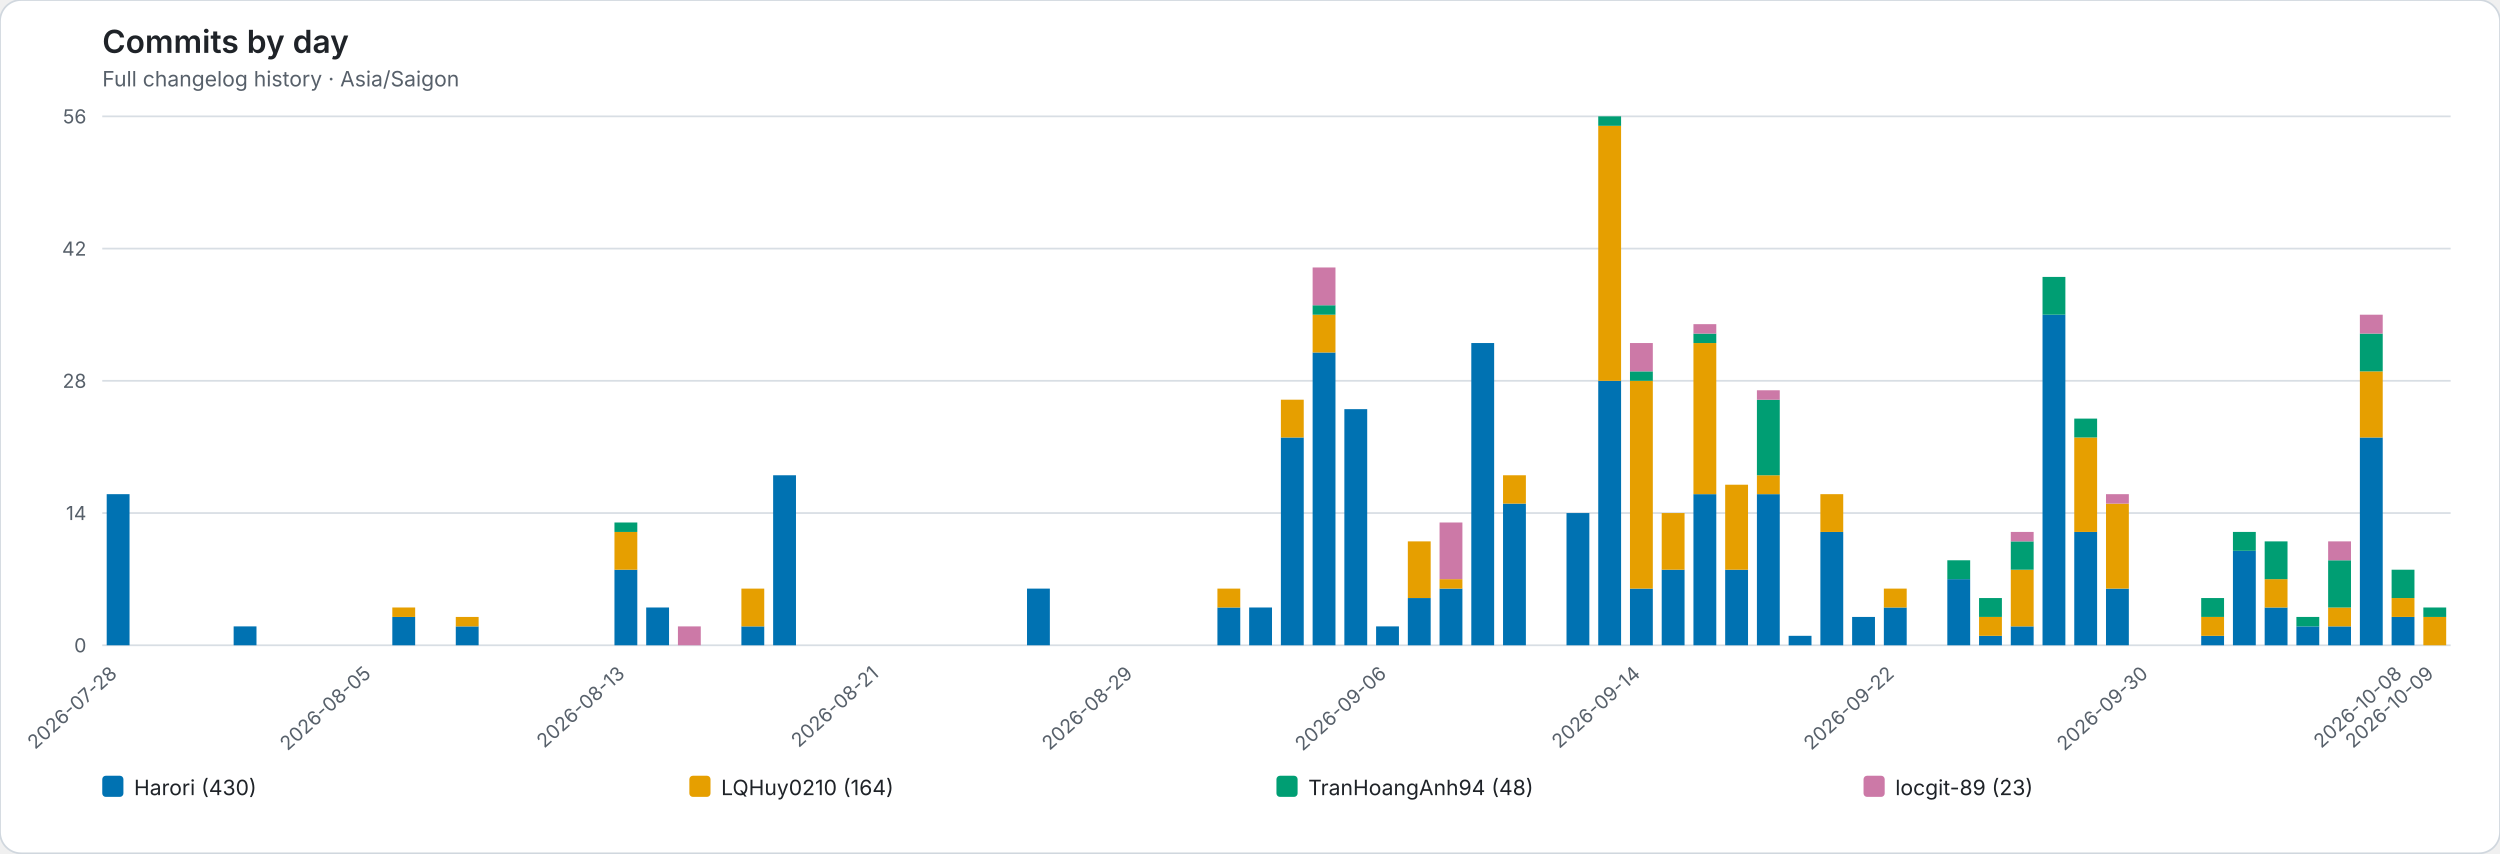
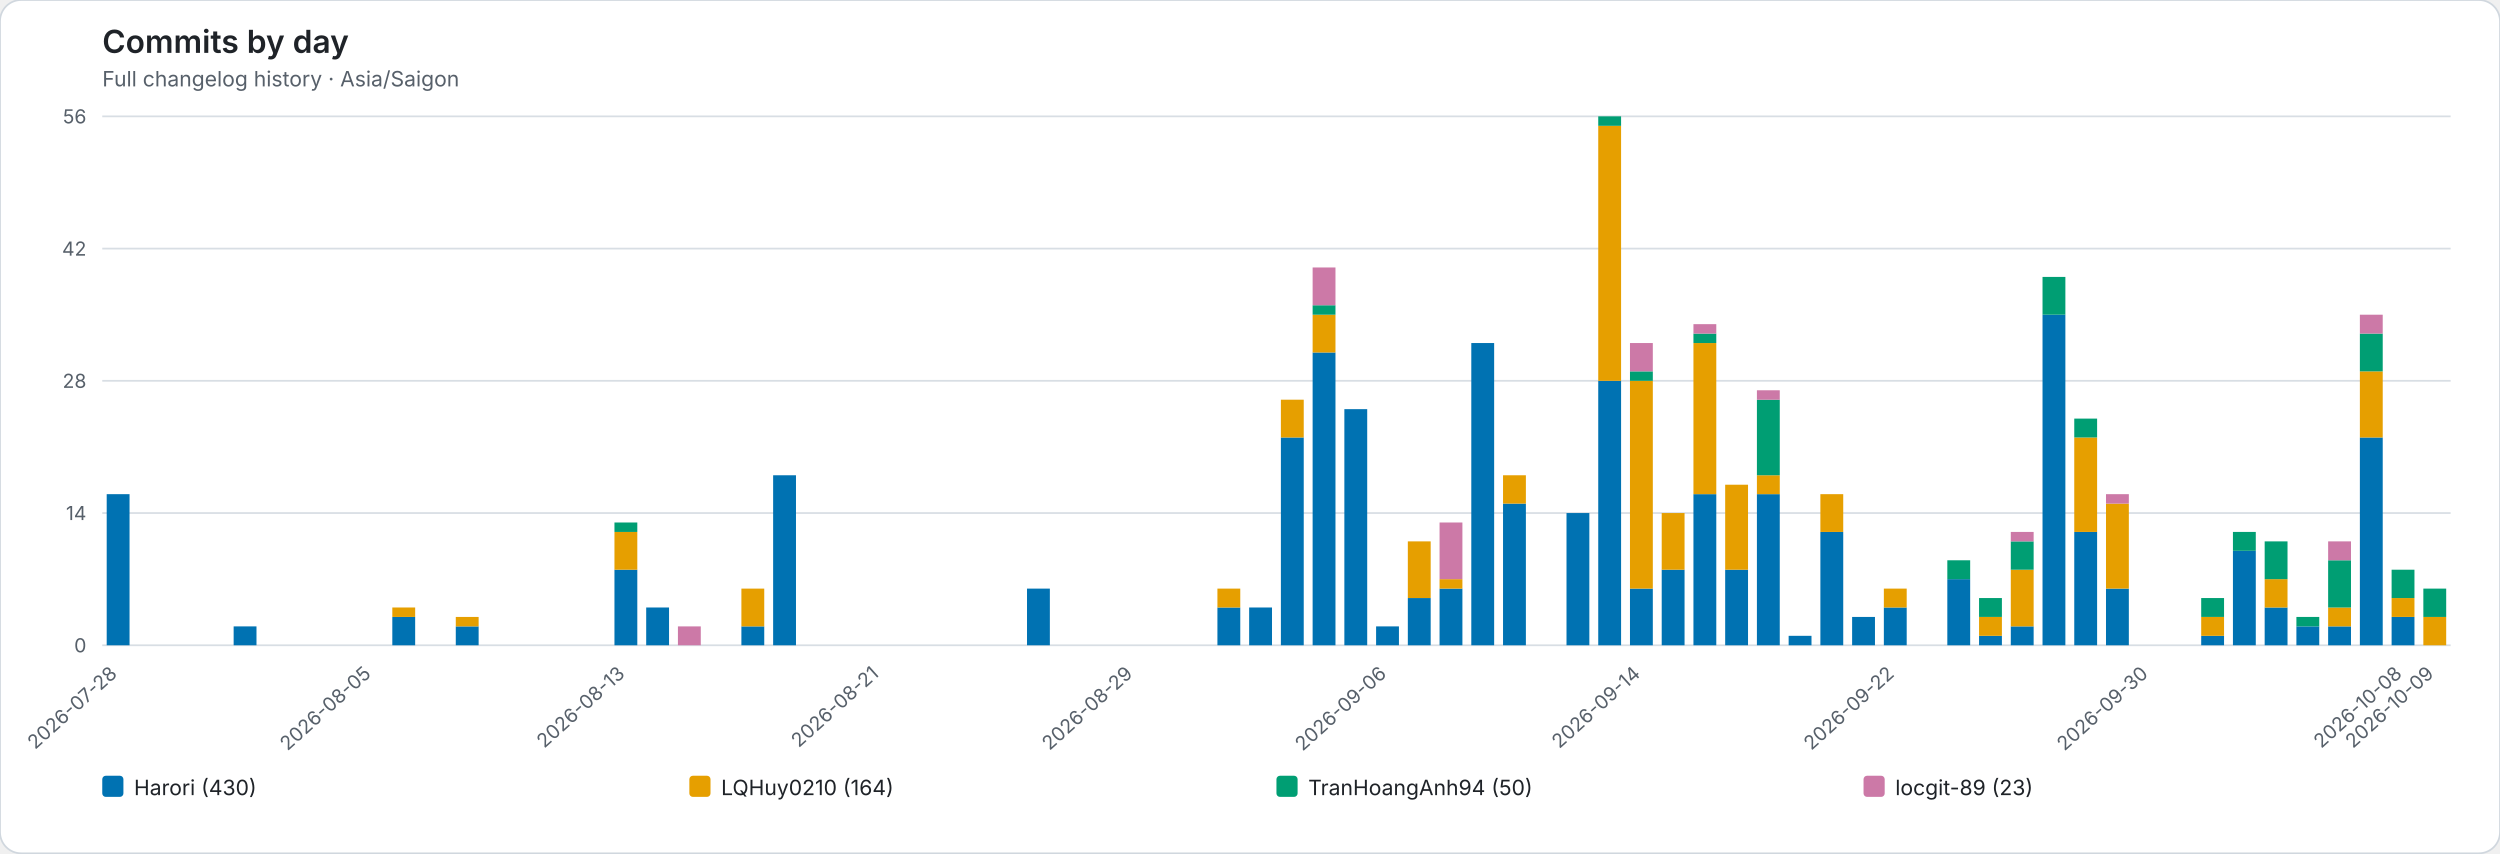
<svg xmlns="http://www.w3.org/2000/svg" role="img" viewBox="0 0 1418 484">
  <rect width="1418" height="484" rx="12" fill="#ffffff" stroke="#d0d7de" />
  <style>text{font-family:system-ui,-apple-system,BlinkMacSystemFont,"Segoe UI",sans-serif}.axis{fill:#57606a;font-size:11px}.heading{fill:#1f2328;font-size:18px;font-weight:600}.subheading{fill:#57606a;font-size:12px}.grid{stroke:#d8dee4;stroke-width:1}.legend{fill:#1f2328;font-size:12px}</style>
  <text class="heading" x="58" y="30">Commits by day</text>
  <text class="subheading" x="58" y="49">Full changelog history · Asia/Saigon</text>
  <line class="grid" x1="58" y1="366.00" x2="1390" y2="366.00" />
  <text class="axis" x="49" y="370.00" text-anchor="end">0</text>
  <line class="grid" x1="58" y1="291.00" x2="1390" y2="291.00" />
  <text class="axis" x="49" y="295.00" text-anchor="end">14</text>
  <line class="grid" x1="58" y1="216.00" x2="1390" y2="216.00" />
  <text class="axis" x="49" y="220.00" text-anchor="end">28</text>
  <line class="grid" x1="58" y1="141.00" x2="1390" y2="141.00" />
  <text class="axis" x="49" y="145.00" text-anchor="end">42</text>
  <line class="grid" x1="58" y1="66.00" x2="1390" y2="66.00" />
  <text class="axis" x="49" y="70.00" text-anchor="end">56</text>
  <g data-date="2026-07-28">
    <rect x="60.52" y="280.29" width="12.96" height="85.71" fill="#0072B2" />
  </g>
  <text class="axis" x="67.00" y="383" text-anchor="end" transform="rotate(-42 67.00 383)">2026-07-28</text>
  <g data-date="2026-07-29">
  </g>
  <g data-date="2026-07-30">
  </g>
  <g data-date="2026-07-31">
  </g>
  <g data-date="2026-08-01">
    <rect x="132.52" y="355.29" width="12.96" height="10.71" fill="#0072B2" />
  </g>
  <g data-date="2026-08-02">
  </g>
  <g data-date="2026-08-03">
  </g>
  <g data-date="2026-08-04">
  </g>
  <g data-date="2026-08-05">
  </g>
  <text class="axis" x="211.00" y="383" text-anchor="end" transform="rotate(-42 211.00 383)">2026-08-05</text>
  <g data-date="2026-08-06">
    <rect x="222.52" y="349.93" width="12.96" height="16.07" fill="#0072B2" />
    <rect x="222.52" y="344.57" width="12.96" height="5.36" fill="#E69F00" />
  </g>
  <g data-date="2026-08-07">
  </g>
  <g data-date="2026-08-08">
    <rect x="258.52" y="355.29" width="12.96" height="10.71" fill="#0072B2" />
    <rect x="258.52" y="349.93" width="12.96" height="5.36" fill="#E69F00" />
  </g>
  <g data-date="2026-08-09">
  </g>
  <g data-date="2026-08-10">
  </g>
  <g data-date="2026-08-11">
  </g>
  <g data-date="2026-08-12">
  </g>
  <g data-date="2026-08-13">
    <rect x="348.52" y="323.14" width="12.96" height="42.86" fill="#0072B2" />
    <rect x="348.52" y="301.71" width="12.96" height="21.43" fill="#E69F00" />
    <rect x="348.52" y="296.36" width="12.96" height="5.36" fill="#009E73" />
  </g>
  <text class="axis" x="355.00" y="383" text-anchor="end" transform="rotate(-42 355.00 383)">2026-08-13</text>
  <g data-date="2026-08-14">
    <rect x="366.52" y="344.57" width="12.96" height="21.43" fill="#0072B2" />
  </g>
  <g data-date="2026-08-15">
    <rect x="384.52" y="355.29" width="12.96" height="10.71" fill="#CC79A7" />
  </g>
  <g data-date="2026-08-16">
  </g>
  <g data-date="2026-08-17">
    <rect x="420.52" y="355.29" width="12.96" height="10.71" fill="#0072B2" />
    <rect x="420.52" y="333.86" width="12.96" height="21.43" fill="#E69F00" />
  </g>
  <g data-date="2026-08-18">
    <rect x="438.52" y="269.57" width="12.96" height="96.43" fill="#0072B2" />
  </g>
  <g data-date="2026-08-19">
  </g>
  <g data-date="2026-08-20">
  </g>
  <g data-date="2026-08-21">
  </g>
  <text class="axis" x="499.00" y="383" text-anchor="end" transform="rotate(-42 499.00 383)">2026-08-21</text>
  <g data-date="2026-08-22">
  </g>
  <g data-date="2026-08-23">
  </g>
  <g data-date="2026-08-24">
  </g>
  <g data-date="2026-08-25">
  </g>
  <g data-date="2026-08-26">
    <rect x="582.52" y="333.86" width="12.96" height="32.14" fill="#0072B2" />
  </g>
  <g data-date="2026-08-27">
  </g>
  <g data-date="2026-08-28">
  </g>
  <g data-date="2026-08-29">
  </g>
  <text class="axis" x="643.00" y="383" text-anchor="end" transform="rotate(-42 643.00 383)">2026-08-29</text>
  <g data-date="2026-08-30">
  </g>
  <g data-date="2026-08-31">
  </g>
  <g data-date="2026-09-01">
    <rect x="690.52" y="344.57" width="12.96" height="21.43" fill="#0072B2" />
    <rect x="690.52" y="333.86" width="12.96" height="10.71" fill="#E69F00" />
  </g>
  <g data-date="2026-09-02">
    <rect x="708.52" y="344.57" width="12.96" height="21.43" fill="#0072B2" />
  </g>
  <g data-date="2026-09-03">
    <rect x="726.52" y="248.14" width="12.96" height="117.86" fill="#0072B2" />
    <rect x="726.52" y="226.71" width="12.96" height="21.43" fill="#E69F00" />
  </g>
  <g data-date="2026-09-04">
    <rect x="744.52" y="199.93" width="12.96" height="166.07" fill="#0072B2" />
    <rect x="744.52" y="178.50" width="12.96" height="21.43" fill="#E69F00" />
    <rect x="744.52" y="173.14" width="12.96" height="5.36" fill="#009E73" />
    <rect x="744.52" y="151.71" width="12.96" height="21.43" fill="#CC79A7" />
  </g>
  <g data-date="2026-09-05">
    <rect x="762.52" y="232.07" width="12.96" height="133.93" fill="#0072B2" />
  </g>
  <g data-date="2026-09-06">
    <rect x="780.52" y="355.29" width="12.96" height="10.71" fill="#0072B2" />
  </g>
  <text class="axis" x="787.00" y="383" text-anchor="end" transform="rotate(-42 787.00 383)">2026-09-06</text>
  <g data-date="2026-09-07">
    <rect x="798.52" y="339.21" width="12.96" height="26.79" fill="#0072B2" />
    <rect x="798.52" y="307.07" width="12.96" height="32.14" fill="#E69F00" />
  </g>
  <g data-date="2026-09-08">
    <rect x="816.52" y="333.86" width="12.96" height="32.14" fill="#0072B2" />
    <rect x="816.52" y="328.50" width="12.96" height="5.36" fill="#E69F00" />
    <rect x="816.52" y="296.36" width="12.96" height="32.14" fill="#CC79A7" />
  </g>
  <g data-date="2026-09-09">
    <rect x="834.52" y="194.57" width="12.96" height="171.43" fill="#0072B2" />
  </g>
  <g data-date="2026-09-10">
    <rect x="852.52" y="285.64" width="12.96" height="80.36" fill="#0072B2" />
    <rect x="852.52" y="269.57" width="12.96" height="16.07" fill="#E69F00" />
  </g>
  <g data-date="2026-09-11">
  </g>
  <g data-date="2026-09-12">
    <rect x="888.52" y="291.00" width="12.96" height="75.00" fill="#0072B2" />
  </g>
  <g data-date="2026-09-13">
    <rect x="906.52" y="216.00" width="12.96" height="150.00" fill="#0072B2" />
    <rect x="906.52" y="71.36" width="12.96" height="144.64" fill="#E69F00" />
    <rect x="906.52" y="66.00" width="12.96" height="5.36" fill="#009E73" />
  </g>
  <g data-date="2026-09-14">
    <rect x="924.52" y="333.86" width="12.96" height="32.14" fill="#0072B2" />
    <rect x="924.52" y="216.00" width="12.96" height="117.86" fill="#E69F00" />
    <rect x="924.52" y="210.64" width="12.96" height="5.36" fill="#009E73" />
    <rect x="924.52" y="194.57" width="12.96" height="16.07" fill="#CC79A7" />
  </g>
  <text class="axis" x="931.00" y="383" text-anchor="end" transform="rotate(-42 931.00 383)">2026-09-14</text>
  <g data-date="2026-09-15">
    <rect x="942.52" y="323.14" width="12.96" height="42.86" fill="#0072B2" />
    <rect x="942.52" y="291.00" width="12.96" height="32.14" fill="#E69F00" />
  </g>
  <g data-date="2026-09-16">
    <rect x="960.52" y="280.29" width="12.96" height="85.71" fill="#0072B2" />
    <rect x="960.52" y="194.57" width="12.96" height="85.71" fill="#E69F00" />
    <rect x="960.52" y="189.21" width="12.96" height="5.36" fill="#009E73" />
    <rect x="960.52" y="183.86" width="12.96" height="5.36" fill="#CC79A7" />
  </g>
  <g data-date="2026-09-17">
    <rect x="978.52" y="323.14" width="12.96" height="42.86" fill="#0072B2" />
    <rect x="978.52" y="274.93" width="12.96" height="48.21" fill="#E69F00" />
  </g>
  <g data-date="2026-09-18">
    <rect x="996.52" y="280.29" width="12.96" height="85.71" fill="#0072B2" />
    <rect x="996.52" y="269.57" width="12.96" height="10.71" fill="#E69F00" />
    <rect x="996.52" y="226.71" width="12.96" height="42.86" fill="#009E73" />
    <rect x="996.52" y="221.36" width="12.96" height="5.36" fill="#CC79A7" />
  </g>
  <g data-date="2026-09-19">
    <rect x="1014.52" y="360.64" width="12.96" height="5.36" fill="#0072B2" />
  </g>
  <g data-date="2026-09-20">
    <rect x="1032.52" y="301.71" width="12.96" height="64.29" fill="#0072B2" />
    <rect x="1032.52" y="280.29" width="12.96" height="21.43" fill="#E69F00" />
  </g>
  <g data-date="2026-09-21">
    <rect x="1050.52" y="349.93" width="12.96" height="16.07" fill="#0072B2" />
  </g>
  <g data-date="2026-09-22">
    <rect x="1068.52" y="344.57" width="12.96" height="21.43" fill="#0072B2" />
    <rect x="1068.52" y="333.86" width="12.96" height="10.71" fill="#E69F00" />
  </g>
  <text class="axis" x="1075.00" y="383" text-anchor="end" transform="rotate(-42 1075.00 383)">2026-09-22</text>
  <g data-date="2026-09-23">
  </g>
  <g data-date="2026-09-24">
    <rect x="1104.52" y="328.50" width="12.96" height="37.50" fill="#0072B2" />
    <rect x="1104.52" y="317.79" width="12.96" height="10.71" fill="#009E73" />
  </g>
  <g data-date="2026-09-25">
    <rect x="1122.52" y="360.64" width="12.96" height="5.36" fill="#0072B2" />
    <rect x="1122.52" y="349.93" width="12.96" height="10.71" fill="#E69F00" />
    <rect x="1122.52" y="339.21" width="12.96" height="10.71" fill="#009E73" />
  </g>
  <g data-date="2026-09-26">
    <rect x="1140.52" y="355.29" width="12.96" height="10.71" fill="#0072B2" />
    <rect x="1140.52" y="323.14" width="12.96" height="32.14" fill="#E69F00" />
    <rect x="1140.52" y="307.07" width="12.96" height="16.07" fill="#009E73" />
    <rect x="1140.52" y="301.71" width="12.96" height="5.36" fill="#CC79A7" />
  </g>
  <g data-date="2026-09-27">
    <rect x="1158.52" y="178.50" width="12.96" height="187.50" fill="#0072B2" />
    <rect x="1158.52" y="157.07" width="12.96" height="21.43" fill="#009E73" />
  </g>
  <g data-date="2026-09-28">
    <rect x="1176.52" y="301.71" width="12.96" height="64.29" fill="#0072B2" />
    <rect x="1176.52" y="248.14" width="12.96" height="53.57" fill="#E69F00" />
    <rect x="1176.52" y="237.43" width="12.96" height="10.71" fill="#009E73" />
  </g>
  <g data-date="2026-09-29">
    <rect x="1194.52" y="333.86" width="12.96" height="32.14" fill="#0072B2" />
    <rect x="1194.52" y="285.64" width="12.96" height="48.21" fill="#E69F00" />
    <rect x="1194.52" y="280.29" width="12.96" height="5.36" fill="#CC79A7" />
  </g>
  <g data-date="2026-09-30">
  </g>
  <text class="axis" x="1219.00" y="383" text-anchor="end" transform="rotate(-42 1219.00 383)">2026-09-30</text>
  <g data-date="2026-10-01">
  </g>
  <g data-date="2026-10-02">
    <rect x="1248.52" y="360.64" width="12.96" height="5.36" fill="#0072B2" />
    <rect x="1248.52" y="349.93" width="12.96" height="10.71" fill="#E69F00" />
    <rect x="1248.52" y="339.21" width="12.96" height="10.71" fill="#009E73" />
  </g>
  <g data-date="2026-10-03">
    <rect x="1266.52" y="312.43" width="12.96" height="53.57" fill="#0072B2" />
    <rect x="1266.52" y="301.71" width="12.96" height="10.71" fill="#009E73" />
  </g>
  <g data-date="2026-10-04">
    <rect x="1284.52" y="344.57" width="12.96" height="21.43" fill="#0072B2" />
    <rect x="1284.52" y="328.50" width="12.96" height="16.07" fill="#E69F00" />
    <rect x="1284.52" y="307.07" width="12.96" height="21.43" fill="#009E73" />
  </g>
  <g data-date="2026-10-05">
    <rect x="1302.52" y="355.29" width="12.96" height="10.71" fill="#0072B2" />
    <rect x="1302.52" y="349.93" width="12.96" height="5.36" fill="#009E73" />
  </g>
  <g data-date="2026-10-06">
    <rect x="1320.52" y="355.29" width="12.96" height="10.71" fill="#0072B2" />
    <rect x="1320.52" y="344.57" width="12.96" height="10.71" fill="#E69F00" />
    <rect x="1320.52" y="317.79" width="12.96" height="26.79" fill="#009E73" />
    <rect x="1320.52" y="307.07" width="12.96" height="10.71" fill="#CC79A7" />
  </g>
  <g data-date="2026-10-07">
    <rect x="1338.52" y="248.14" width="12.96" height="117.86" fill="#0072B2" />
    <rect x="1338.52" y="210.64" width="12.96" height="37.50" fill="#E69F00" />
    <rect x="1338.52" y="189.21" width="12.96" height="21.43" fill="#009E73" />
    <rect x="1338.52" y="178.50" width="12.96" height="10.71" fill="#CC79A7" />
  </g>
  <g data-date="2026-10-08">
    <rect x="1356.52" y="349.93" width="12.96" height="16.07" fill="#0072B2" />
    <rect x="1356.52" y="339.21" width="12.96" height="10.71" fill="#E69F00" />
    <rect x="1356.52" y="323.14" width="12.96" height="16.07" fill="#009E73" />
  </g>
  <text class="axis" x="1363.00" y="383" text-anchor="end" transform="rotate(-42 1363.00 383)">2026-10-08</text>
  <g data-date="2026-10-09">
    <rect x="1374.52" y="349.93" width="12.96" height="16.07" fill="#E69F00" />
-     <rect x="1374.52" y="344.57" width="12.96" height="5.36" fill="#009E73" />
+     <rect x="1374.52" y="333.86" width="12.96" height="16.07" fill="#009E73" />
  </g>
  <text class="axis" x="1381.00" y="383" text-anchor="end" transform="rotate(-42 1381.00 383)">2026-10-09</text>
  <rect x="58.00" y="440" width="12" height="12" rx="2" fill="#0072B2" />
  <text class="legend" x="76.00" y="451">Harori (430)</text>
  <rect x="391.00" y="440" width="12" height="12" rx="2" fill="#E69F00" />
  <text class="legend" x="409.00" y="451">LQHuy0210 (164)</text>
  <rect x="724.00" y="440" width="12" height="12" rx="2" fill="#009E73" />
-   <text class="legend" x="742.00" y="451">TranHoangAnh94 (48)</text>
+   <text class="legend" x="742.00" y="451">TranHoangAnh94 (50)</text>
  <rect x="1057.00" y="440" width="12" height="12" rx="2" fill="#CC79A7" />
  <text class="legend" x="1075.00" y="451">locgit-89 (23)</text>
</svg>
